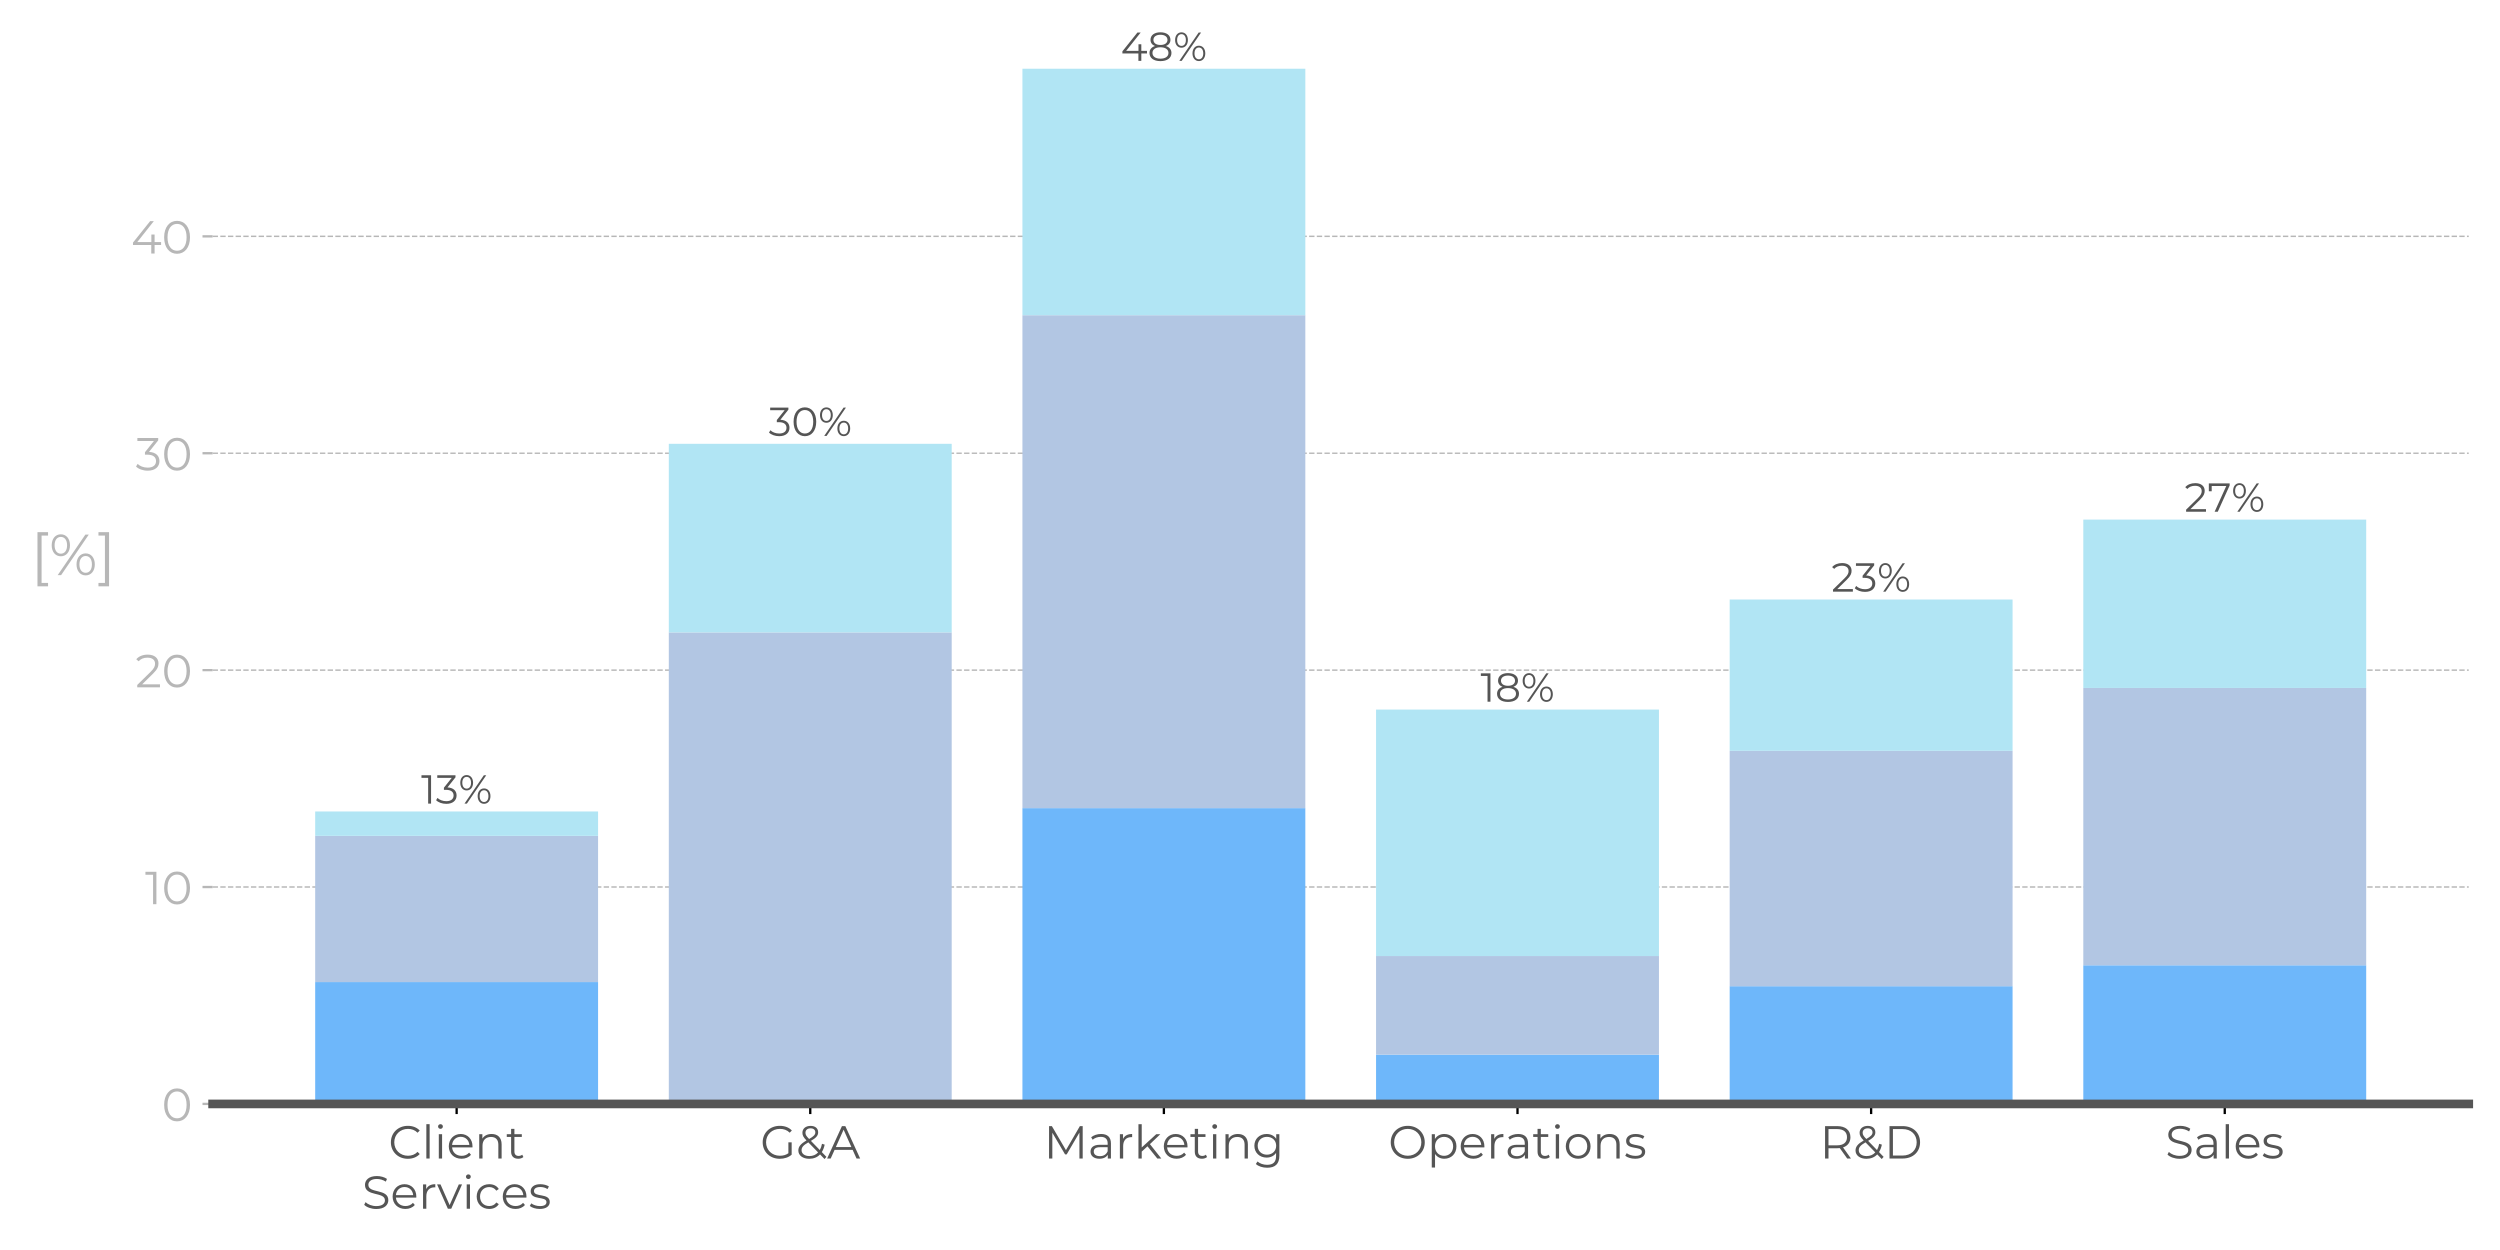
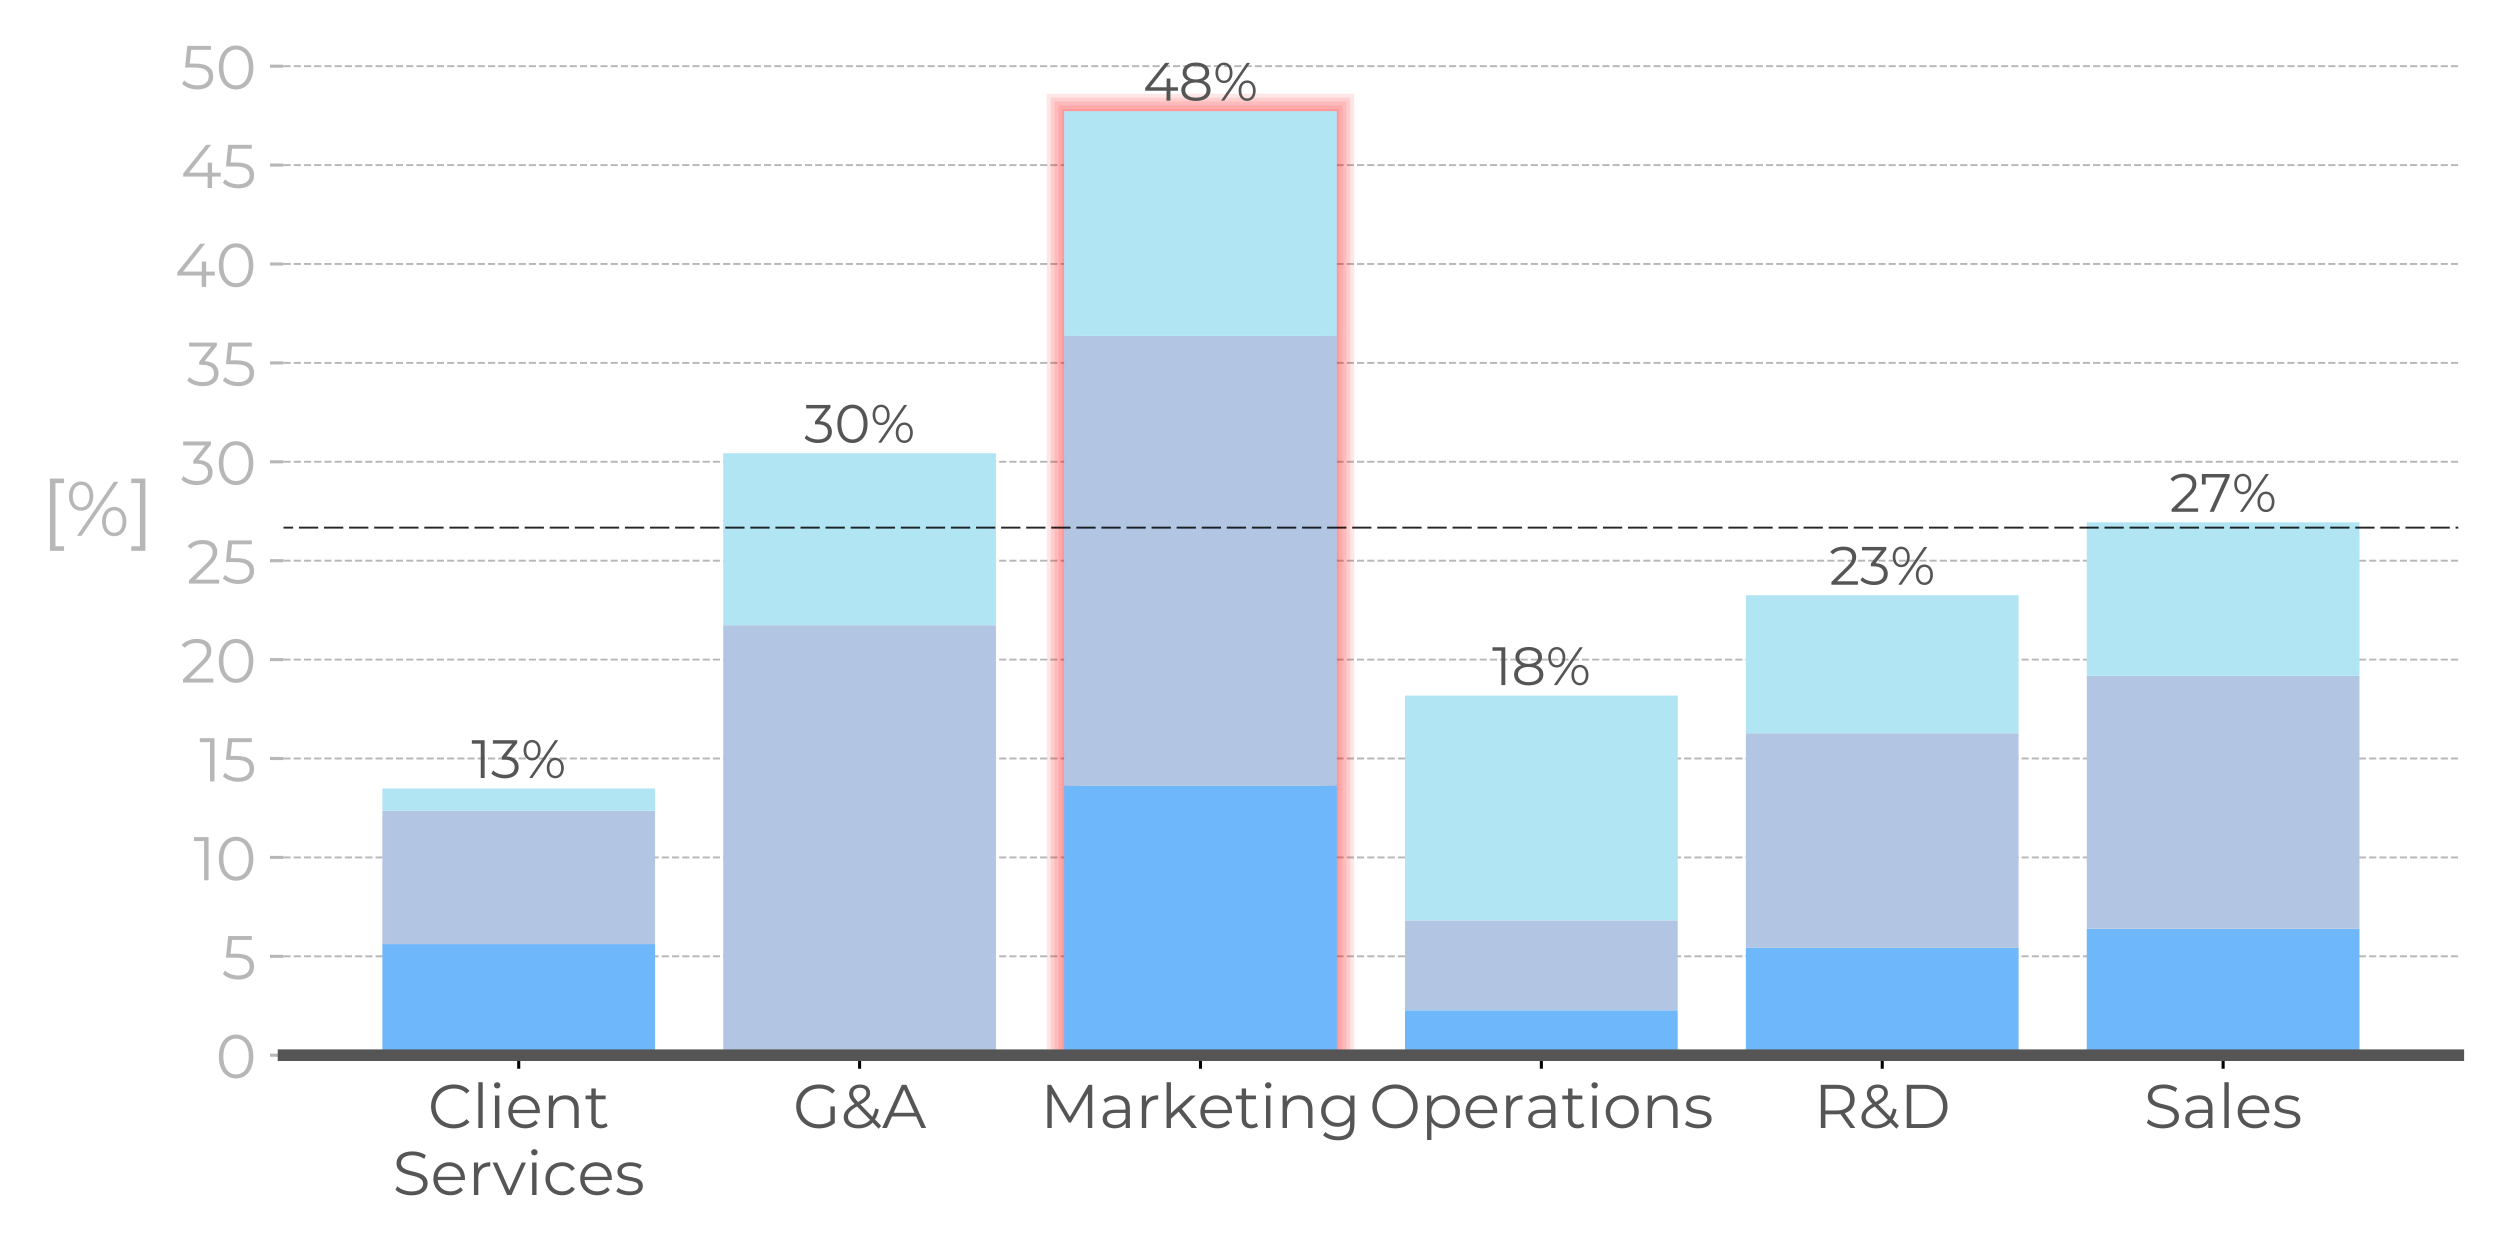
- <svg xmlns="http://www.w3.org/2000/svg" xmlns:xlink="http://www.w3.org/1999/xlink" width="864pt" height="432pt" viewBox="0 0 864 432" version="1.1">
+ <svg xmlns="http://www.w3.org/2000/svg" xmlns:xlink="http://www.w3.org/1999/xlink" width="648pt" height="324pt" viewBox="0 0 648 324" version="1.1">
  <defs>
    <style type="text/css">*{stroke-linejoin: round; stroke-linecap: butt}</style>
  </defs>
  <g id="figure_1">
    <g id="patch_1">
-       <path d="M 0 432  L 864 432  L 864 0  L 0 0  L 0 432  z " style="fill: none" />
+       <path d="M 0 324  L 648 324  L 648 0  L 0 0  L 0 324  z " style="fill: none" />
    </g>
    <g id="axes_1">
      <g id="patch_2">
-         <path d="M 73.485 381.512  L 853.2 381.512  L 853.2 23.76  L 73.485 23.76  L 73.485 381.512  z " style="fill: none" />
+         <path d="M 73.485 273.512  L 637.2 273.512  L 637.2 12.028  L 73.485 12.028  L 73.485 273.512  z " style="fill: none" />
      </g>
      <g id="matplotlib.axis_1">
        <g id="xtick_1">
          <g id="line2d_1">
            <defs>
-               <path id="me01b311d95" d="M 0 0  L 0 3.5  " style="stroke: #000000; stroke-width: 0.8" />
+               <path id="m26d59f8909" d="M 0 0  L 0 3.5  " style="stroke: #000000; stroke-width: 0.8" />
            </defs>
            <g>
-               <use xlink:href="#me01b311d95" x="157.812" y="381.512" style="stroke: #000000; stroke-width: 0.8" />
+               <use xlink:href="#m26d59f8909" x="134.451" y="273.512" style="stroke: #000000; stroke-width: 0.8" />
            </g>
          </g>
          <g id="text_1">
-             <g style="fill: #555555" transform="translate(134.2578 400.3845)scale(0.16 -0.16)">
+             <g style="fill: #555555" transform="translate(110.8973 292.3845)scale(0.16 -0.16)">
              <defs>
                <path id="Montserrat-Regular-43" d="M 2675 -38  C 3334 -38 3923 186 4320 621  L 4019 922  C 3654 544 3206 384 2694 384  C 1613 384 800 1178 800 2240  C 800 3302 1613 4096 2694 4096  C 3206 4096 3654 3936 4019 3565  L 4320 3866  C 3923 4301 3334 4518 2682 4518  C 1331 4518 333 3552 333 2240  C 333 928 1331 -38 2675 -38  z " transform="scale(0.015625)" />
                <path id="Montserrat-Regular-6c" d="M 634 0  L 1088 0  L 1088 4749  L 634 4749  L 634 0  z " transform="scale(0.015625)" />
                <path id="Montserrat-Regular-69" d="M 864 4102  C 1056 4102 1197 4250 1197 4435  C 1197 4608 1050 4749 864 4749  C 678 4749 531 4602 531 4429  C 531 4250 678 4102 864 4102  z M 634 0  L 1088 0  L 1088 3366  L 634 3366  L 634 0  z " transform="scale(0.015625)" />
                <path id="Montserrat-Regular-65" d="M 3571 1683  C 3571 2694 2886 3392 1939 3392  C 992 3392 294 2682 294 1683  C 294 685 1011 -32 2061 -32  C 2592 -32 3059 160 3360 518  L 3104 813  C 2848 518 2483 371 2074 371  C 1338 371 800 838 749 1542  L 3565 1542  C 3565 1594 3571 1645 3571 1683  z M 1939 3002  C 2598 3002 3078 2541 3136 1882  L 749 1882  C 806 2541 1286 3002 1939 3002  z " transform="scale(0.015625)" />
                <path id="Montserrat-Regular-6e" d="M 2349 3392  C 1766 3392 1312 3155 1069 2746  L 1069 3366  L 634 3366  L 634 0  L 1088 0  L 1088 1766  C 1088 2534 1542 2982 2266 2982  C 2906 2982 3277 2618 3277 1907  L 3277 0  L 3731 0  L 3731 1952  C 3731 2918 3168 3392 2349 3392  z " transform="scale(0.015625)" />
                <path id="Montserrat-Regular-74" d="M 2246 531  C 2118 416 1933 358 1747 358  C 1370 358 1165 576 1165 973  L 1165 2982  L 2189 2982  L 2189 3366  L 1165 3366  L 1165 4102  L 710 4102  L 710 3366  L 109 3366  L 109 2982  L 710 2982  L 710 947  C 710 326 1062 -32 1696 -32  C 1958 -32 2227 45 2406 205  L 2246 531  z " transform="scale(0.015625)" />
              </defs>
              <use xlink:href="#Montserrat-Regular-43" />
              <use xlink:href="#Montserrat-Regular-6c" x="71.9" />
              <use xlink:href="#Montserrat-Regular-69" x="98.8" />
              <use xlink:href="#Montserrat-Regular-65" x="125.7" />
              <use xlink:href="#Montserrat-Regular-6e" x="186.1" />
              <use xlink:href="#Montserrat-Regular-74" x="253.8" />
            </g>
-             <g style="fill: #555555" transform="translate(125.114 417.7365)scale(0.16 -0.16)">
+             <g style="fill: #555555" transform="translate(101.7535 309.7365)scale(0.16 -0.16)">
              <defs>
                <path id="Montserrat-Regular-53" d="M 1965 -38  C 3110 -38 3635 525 3635 1184  C 3635 2816 877 2074 877 3302  C 877 3750 1242 4115 2061 4115  C 2458 4115 2906 3994 3290 3744  L 3450 4122  C 3091 4371 2566 4518 2061 4518  C 922 4518 410 3949 410 3290  C 410 1632 3168 2387 3168 1158  C 3168 717 2803 365 1965 365  C 1376 365 806 595 486 909  L 301 544  C 634 198 1293 -38 1965 -38  z " transform="scale(0.015625)" />
                <path id="Montserrat-Regular-72" d="M 1069 2707  L 1069 3366  L 634 3366  L 634 0  L 1088 0  L 1088 1715  C 1088 2509 1517 2957 2221 2957  C 2253 2957 2291 2950 2330 2950  L 2330 3392  C 1709 3392 1280 3155 1069 2707  z " transform="scale(0.015625)" />
                <path id="Montserrat-Regular-76" d="M 3014 3366  L 1741 499  L 480 3366  L 6 3366  L 1498 0  L 1965 0  L 3462 3366  L 3014 3366  z " transform="scale(0.015625)" />
                <path id="Montserrat-Regular-63" d="M 2029 -32  C 2598 -32 3078 198 3347 634  L 3008 864  C 2778 525 2419 371 2029 371  C 1293 371 755 890 755 1683  C 755 2470 1293 2995 2029 2995  C 2419 2995 2778 2835 3008 2496  L 3347 2726  C 3078 3168 2598 3392 2029 3392  C 1024 3392 294 2688 294 1683  C 294 678 1024 -32 2029 -32  z " transform="scale(0.015625)" />
                <path id="Montserrat-Regular-73" d="M 1536 -32  C 2413 -32 2925 346 2925 928  C 2925 2221 742 1536 742 2445  C 742 2765 1011 3002 1619 3002  C 1965 3002 2317 2918 2611 2714  L 2810 3078  C 2528 3270 2054 3392 1619 3392  C 762 3392 288 2982 288 2432  C 288 1101 2470 1792 2470 915  C 2470 582 2208 365 1568 365  C 1094 365 640 531 371 742  L 166 384  C 442 147 979 -32 1536 -32  z " transform="scale(0.015625)" />
              </defs>
              <use xlink:href="#Montserrat-Regular-53" />
              <use xlink:href="#Montserrat-Regular-65" x="61.5" />
              <use xlink:href="#Montserrat-Regular-72" x="121.9" />
              <use xlink:href="#Montserrat-Regular-76" x="162" />
              <use xlink:href="#Montserrat-Regular-69" x="216.2" />
              <use xlink:href="#Montserrat-Regular-63" x="243.1" />
              <use xlink:href="#Montserrat-Regular-65" x="299.4" />
              <use xlink:href="#Montserrat-Regular-73" x="359.8" />
            </g>
          </g>
        </g>
        <g id="xtick_2">
          <g id="line2d_2">
            <g>
-               <use xlink:href="#me01b311d95" x="280.024" y="381.512" style="stroke: #000000; stroke-width: 0.8" />
+               <use xlink:href="#m26d59f8909" x="222.808" y="273.512" style="stroke: #000000; stroke-width: 0.8" />
            </g>
          </g>
          <g id="text_2">
-             <g style="fill: #555555" transform="translate(262.7514 400.3845)scale(0.16 -0.16)">
+             <g style="fill: #555555" transform="translate(205.5351 292.3845)scale(0.16 -0.16)">
              <defs>
                <path id="Montserrat-Regular-47" d="M 3885 730  C 3539 480 3142 384 2714 384  C 1613 384 800 1178 800 2240  C 800 3309 1613 4096 2720 4096  C 3245 4096 3693 3942 4070 3571  L 4365 3872  C 3968 4301 3379 4518 2701 4518  C 1331 4518 333 3552 333 2240  C 333 928 1331 -38 2694 -38  C 3315 -38 3917 154 4339 531  L 4339 2240  L 3885 2240  L 3885 730  z " transform="scale(0.015625)" />
                <path id="Montserrat-Regular-26" d="M 4198 230  L 3558 890  C 3738 1171 3872 1517 3955 1920  L 3584 2035  C 3520 1696 3418 1408 3283 1171  L 2054 2438  C 2784 2861 3053 3174 3053 3622  C 3053 4179 2643 4512 2010 4512  C 1318 4512 877 4128 877 3558  C 877 3213 1005 2944 1440 2496  C 621 2022 314 1632 314 1101  C 314 422 941 -38 1818 -38  C 2426 -38 2938 166 3315 570  L 3936 -70  L 4198 230  z M 2010 4173  C 2426 4173 2662 3949 2662 3616  C 2662 3296 2451 3072 1805 2701  C 1395 3117 1299 3302 1299 3565  C 1299 3923 1562 4173 2010 4173  z M 1843 339  C 1197 339 762 659 762 1146  C 762 1542 979 1824 1696 2234  L 3046 845  C 2739 506 2330 339 1843 339  z " transform="scale(0.015625)" />
                <path id="Montserrat-Regular-41" d="M 4077 0  L 4576 0  L 2528 4480  L 2061 4480  L 13 0  L 506 0  L 1043 1197  L 3539 1197  L 4077 0  z M 1216 1581  L 2291 3987  L 3366 1581  L 1216 1581  z " transform="scale(0.015625)" />
              </defs>
              <use xlink:href="#Montserrat-Regular-47" />
              <use xlink:href="#Montserrat-Regular-26" x="77.3" />
              <use xlink:href="#Montserrat-Regular-41" x="144.2" />
            </g>
          </g>
        </g>
        <g id="xtick_3">
          <g id="line2d_3">
            <g>
-               <use xlink:href="#me01b311d95" x="402.236" y="381.512" style="stroke: #000000; stroke-width: 0.8" />
+               <use xlink:href="#m26d59f8909" x="311.164" y="273.512" style="stroke: #000000; stroke-width: 0.8" />
            </g>
          </g>
          <g id="text_3">
-             <g style="fill: #555555" transform="translate(360.7251 400.3845)scale(0.16 -0.16)">
+             <g style="fill: #555555" transform="translate(269.653 292.3845)scale(0.16 -0.16)">
              <defs>
                <path id="Montserrat-Regular-4d" d="M 4992 4480  L 3066 1158  L 1120 4480  L 730 4480  L 730 0  L 1184 0  L 1184 3565  L 2944 570  L 3168 570  L 4928 3584  L 4928 0  L 5382 0  L 5382 4480  L 4992 4480  z " transform="scale(0.015625)" />
                <path id="Montserrat-Regular-61" d="M 1811 3392  C 1280 3392 781 3226 442 2938  L 646 2598  C 922 2842 1331 2995 1766 2995  C 2394 2995 2720 2682 2720 2106  L 2720 1901  L 1651 1901  C 685 1901 352 1466 352 947  C 352 365 819 -32 1581 -32  C 2138 -32 2534 179 2739 525  L 2739 0  L 3174 0  L 3174 2086  C 3174 2957 2682 3392 1811 3392  z M 1651 326  C 1114 326 800 570 800 960  C 800 1306 1011 1562 1664 1562  L 2720 1562  L 2720 1011  C 2541 570 2163 326 1651 326  z " transform="scale(0.015625)" />
                <path id="Montserrat-Regular-6b" d="M 3238 0  L 3795 0  L 2221 1990  L 3661 3366  L 3098 3366  L 1088 1530  L 1088 4749  L 634 4749  L 634 0  L 1088 0  L 1088 960  L 1882 1690  L 3238 0  z " transform="scale(0.015625)" />
                <path id="Montserrat-Regular-67" d="M 3315 3366  L 3315 2720  C 3034 3162 2547 3392 1984 3392  C 1024 3392 294 2733 294 1766  C 294 800 1024 128 1984 128  C 2534 128 3014 352 3296 781  L 3296 352  C 3296 -480 2906 -870 2054 -870  C 1536 -870 1050 -698 730 -410  L 499 -755  C 851 -1088 1453 -1274 2067 -1274  C 3181 -1274 3750 -749 3750 410  L 3750 3366  L 3315 3366  z M 2029 531  C 1286 531 755 1037 755 1766  C 755 2496 1286 2995 2029 2995  C 2771 2995 3309 2496 3309 1766  C 3309 1037 2771 531 2029 531  z " transform="scale(0.015625)" />
              </defs>
              <use xlink:href="#Montserrat-Regular-4d" />
              <use xlink:href="#Montserrat-Regular-61" x="95.5" />
              <use xlink:href="#Montserrat-Regular-72" x="154.5" />
              <use xlink:href="#Montserrat-Regular-6b" x="194.6" />
              <use xlink:href="#Montserrat-Regular-65" x="254.7" />
              <use xlink:href="#Montserrat-Regular-74" x="315.1" />
              <use xlink:href="#Montserrat-Regular-69" x="355.7" />
              <use xlink:href="#Montserrat-Regular-6e" x="382.6" />
              <use xlink:href="#Montserrat-Regular-67" x="450.3" />
            </g>
          </g>
        </g>
        <g id="xtick_4">
          <g id="line2d_4">
            <g>
-               <use xlink:href="#me01b311d95" x="524.449" y="381.512" style="stroke: #000000; stroke-width: 0.8" />
+               <use xlink:href="#m26d59f8909" x="399.521" y="273.512" style="stroke: #000000; stroke-width: 0.8" />
            </g>
          </g>
          <g id="text_4">
-             <g style="fill: #555555" transform="translate(479.8074 400.3845)scale(0.16 -0.16)">
+             <g style="fill: #555555" transform="translate(354.8795 292.3845)scale(0.16 -0.16)">
              <defs>
                <path id="Montserrat-Regular-4f" d="M 2688 -38  C 4032 -38 5037 928 5037 2240  C 5037 3552 4032 4518 2688 4518  C 1331 4518 333 3546 333 2240  C 333 934 1331 -38 2688 -38  z M 2688 384  C 1606 384 800 1171 800 2240  C 800 3309 1606 4096 2688 4096  C 3763 4096 4563 3309 4563 2240  C 4563 1171 3763 384 2688 384  z " transform="scale(0.015625)" />
                <path id="Montserrat-Regular-70" d="M 2368 3392  C 1811 3392 1344 3149 1069 2701  L 1069 3366  L 634 3366  L 634 -1242  L 1088 -1242  L 1088 634  C 1370 198 1830 -32 2368 -32  C 3328 -32 4045 659 4045 1683  C 4045 2701 3328 3392 2368 3392  z M 2336 371  C 1619 371 1082 896 1082 1683  C 1082 2464 1619 2995 2336 2995  C 3046 2995 3590 2464 3590 1683  C 3590 896 3046 371 2336 371  z " transform="scale(0.015625)" />
                <path id="Montserrat-Regular-6f" d="M 2010 -32  C 2995 -32 3718 685 3718 1683  C 3718 2682 2995 3392 2010 3392  C 1024 3392 294 2682 294 1683  C 294 685 1024 -32 2010 -32  z M 2010 371  C 1293 371 755 896 755 1683  C 755 2470 1293 2995 2010 2995  C 2726 2995 3258 2470 3258 1683  C 3258 896 2726 371 2010 371  z " transform="scale(0.015625)" />
              </defs>
              <use xlink:href="#Montserrat-Regular-4f" />
              <use xlink:href="#Montserrat-Regular-70" x="83.9" />
              <use xlink:href="#Montserrat-Regular-65" x="151.7" />
              <use xlink:href="#Montserrat-Regular-72" x="212.1" />
              <use xlink:href="#Montserrat-Regular-61" x="252.2" />
              <use xlink:href="#Montserrat-Regular-74" x="311.2" />
              <use xlink:href="#Montserrat-Regular-69" x="351.8" />
              <use xlink:href="#Montserrat-Regular-6f" x="378.7" />
              <use xlink:href="#Montserrat-Regular-6e" x="441.4" />
              <use xlink:href="#Montserrat-Regular-73" x="509.1" />
            </g>
          </g>
        </g>
        <g id="xtick_5">
          <g id="line2d_5">
            <g>
-               <use xlink:href="#me01b311d95" x="646.661" y="381.512" style="stroke: #000000; stroke-width: 0.8" />
+               <use xlink:href="#m26d59f8909" x="487.877" y="273.512" style="stroke: #000000; stroke-width: 0.8" />
            </g>
          </g>
          <g id="text_5">
-             <g style="fill: #555555" transform="translate(628.9173 400.3845)scale(0.16 -0.16)">
+             <g style="fill: #555555" transform="translate(470.1336 292.3845)scale(0.16 -0.16)">
              <defs>
                <path id="Montserrat-Regular-52" d="M 4307 0  L 3213 1536  C 3866 1747 4237 2240 4237 2944  C 4237 3904 3546 4480 2406 4480  L 730 4480  L 730 0  L 1203 0  L 1203 1421  L 2406 1421  C 2534 1421 2650 1427 2765 1440  L 3789 0  L 4307 0  z M 2394 1824  L 1203 1824  L 1203 4070  L 2394 4070  C 3290 4070 3763 3661 3763 2944  C 3763 2240 3290 1824 2394 1824  z " transform="scale(0.015625)" />
                <path id="Montserrat-Regular-44" d="M 730 0  L 2554 0  C 3987 0 4954 922 4954 2240  C 4954 3558 3987 4480 2554 4480  L 730 4480  L 730 0  z M 1203 410  L 1203 4070  L 2528 4070  C 3718 4070 4486 3315 4486 2240  C 4486 1165 3718 410 2528 410  L 1203 410  z " transform="scale(0.015625)" />
              </defs>
              <use xlink:href="#Montserrat-Regular-52" />
              <use xlink:href="#Montserrat-Regular-26" x="72.3" />
              <use xlink:href="#Montserrat-Regular-44" x="139.2" />
            </g>
          </g>
        </g>
        <g id="xtick_6">
          <g id="line2d_6">
            <g>
-               <use xlink:href="#me01b311d95" x="768.873" y="381.512" style="stroke: #000000; stroke-width: 0.8" />
+               <use xlink:href="#m26d59f8909" x="576.234" y="273.512" style="stroke: #000000; stroke-width: 0.8" />
            </g>
          </g>
          <g id="text_6">
-             <g style="fill: #555555" transform="translate(748.336 400.3845)scale(0.16 -0.16)">
+             <g style="fill: #555555" transform="translate(555.6965 292.3845)scale(0.16 -0.16)">
              <use xlink:href="#Montserrat-Regular-53" />
              <use xlink:href="#Montserrat-Regular-61" x="61.5" />
              <use xlink:href="#Montserrat-Regular-6c" x="120.5" />
              <use xlink:href="#Montserrat-Regular-65" x="147.4" />
              <use xlink:href="#Montserrat-Regular-73" x="207.8" />
            </g>
          </g>
        </g>
      </g>
      <g id="matplotlib.axis_2">
        <g id="ytick_1">
          <g id="line2d_7">
-             <path d="M 73.485 381.512  L 853.2 381.512  " clip-path="url(#p8cb4ee14f8)" style="fill: none; stroke-dasharray: 1.85,0.8; stroke-dashoffset: 0; stroke: #b7b7b7; stroke-width: 0.5" />
+             <path d="M 73.485 273.512  L 637.2 273.512  " clip-path="url(#p9d88e4928b)" style="fill: none; stroke-dasharray: 1.85,0.8; stroke-dashoffset: 0; stroke: #b7b7b7; stroke-width: 0.5" />
          </g>
          <g id="line2d_8">
            <defs>
-               <path id="m127754921a" d="M 0 0  L -3.5 0  " style="stroke: #b7b7b7; stroke-width: 0.8" />
+               <path id="m9a523850e6" d="M 0 0  L -3.5 0  " style="stroke: #b7b7b7; stroke-width: 0.8" />
            </defs>
            <g>
-               <use xlink:href="#m127754921a" x="73.485" y="381.512" style="fill: #b7b7b7; stroke: #b7b7b7; stroke-width: 0.8" />
+               <use xlink:href="#m9a523850e6" x="73.485" y="273.512" style="fill: #b7b7b7; stroke: #b7b7b7; stroke-width: 0.8" />
            </g>
          </g>
          <g id="text_7">
-             <g style="fill: #b7b7b7" transform="translate(55.8925 387.4482)scale(0.16 -0.16)">
+             <g style="fill: #b7b7b7" transform="translate(55.8925 279.4482)scale(0.16 -0.16)">
              <defs>
                <path id="Montserrat-Regular-30" d="M 2118 -38  C 3155 -38 3910 813 3910 2240  C 3910 3667 3155 4518 2118 4518  C 1082 4518 333 3667 333 2240  C 333 813 1082 -38 2118 -38  z M 2118 384  C 1338 384 800 1043 800 2240  C 800 3437 1338 4096 2118 4096  C 2899 4096 3437 3437 3437 2240  C 3437 1043 2899 384 2118 384  z " transform="scale(0.015625)" />
              </defs>
              <use xlink:href="#Montserrat-Regular-30" />
            </g>
          </g>
        </g>
        <g id="ytick_2">
          <g id="line2d_9">
-             <path d="M 73.485 306.554  L 853.2 306.554  " clip-path="url(#p8cb4ee14f8)" style="fill: none; stroke-dasharray: 1.85,0.8; stroke-dashoffset: 0; stroke: #b7b7b7; stroke-width: 0.5" />
+             <path d="M 73.485 247.876  L 637.2 247.876  " clip-path="url(#p9d88e4928b)" style="fill: none; stroke-dasharray: 1.85,0.8; stroke-dashoffset: 0; stroke: #b7b7b7; stroke-width: 0.5" />
          </g>
          <g id="line2d_10">
            <g>
-               <use xlink:href="#m127754921a" x="73.485" y="306.554" style="fill: #b7b7b7; stroke: #b7b7b7; stroke-width: 0.8" />
+               <use xlink:href="#m9a523850e6" x="73.485" y="247.876" style="fill: #b7b7b7; stroke: #b7b7b7; stroke-width: 0.8" />
            </g>
          </g>
          <g id="text_8">
-             <g style="fill: #b7b7b7" transform="translate(50.1175 312.4907)scale(0.16 -0.16)">
+             <g style="fill: #b7b7b7" transform="translate(57.43 253.8126)scale(0.16 -0.16)">
+               <defs>
+                 <path id="Montserrat-Regular-35" d="M 1510 2643  L 934 2643  L 1088 4070  L 3136 4070  L 3136 4480  L 685 4480  L 454 2234  L 1408 2234  C 2547 2234 2906 1875 2906 1299  C 2906 755 2502 384 1741 384  C 1165 384 653 602 365 902  L 141 538  C 486 186 1101 -38 1747 -38  C 2842 -38 3373 557 3373 1318  C 3373 2112 2861 2643 1510 2643  z " transform="scale(0.015625)" />
+               </defs>
+               <use xlink:href="#Montserrat-Regular-35" />
+             </g>
+           </g>
+         </g>
+         <g id="ytick_3">
+           <g id="line2d_11">
+             <path d="M 73.485 222.241  L 637.2 222.241  " clip-path="url(#p9d88e4928b)" style="fill: none; stroke-dasharray: 1.85,0.8; stroke-dashoffset: 0; stroke: #b7b7b7; stroke-width: 0.5" />
+           </g>
+           <g id="line2d_12">
+             <g>
+               <use xlink:href="#m9a523850e6" x="73.485" y="222.241" style="fill: #b7b7b7; stroke: #b7b7b7; stroke-width: 0.8" />
+             </g>
+           </g>
+           <g id="text_9">
+             <g style="fill: #b7b7b7" transform="translate(50.1175 228.1769)scale(0.16 -0.16)">
              <defs>
                <path id="Montserrat-Regular-31" d="M 58 4480  L 58 4070  L 1114 4070  L 1114 0  L 1574 0  L 1574 4480  L 58 4480  z " transform="scale(0.015625)" />
              </defs>
              <use xlink:href="#Montserrat-Regular-31" />
              <use xlink:href="#Montserrat-Regular-30" x="36.1" />
            </g>
          </g>
        </g>
-         <g id="ytick_3">
-           <g id="line2d_11">
-             <path d="M 73.485 231.597  L 853.2 231.597  " clip-path="url(#p8cb4ee14f8)" style="fill: none; stroke-dasharray: 1.85,0.8; stroke-dashoffset: 0; stroke: #b7b7b7; stroke-width: 0.5" />
-           </g>
-           <g id="line2d_12">
-             <g>
-               <use xlink:href="#m127754921a" x="73.485" y="231.597" style="fill: #b7b7b7; stroke: #b7b7b7; stroke-width: 0.8" />
-             </g>
-           </g>
-           <g id="text_9">
-             <g style="fill: #b7b7b7" transform="translate(46.805 237.5331)scale(0.16 -0.16)">
+         <g id="ytick_4">
+           <g id="line2d_13">
+             <path d="M 73.485 196.605  L 637.2 196.605  " clip-path="url(#p9d88e4928b)" style="fill: none; stroke-dasharray: 1.85,0.8; stroke-dashoffset: 0; stroke: #b7b7b7; stroke-width: 0.5" />
+           </g>
+           <g id="line2d_14">
+             <g>
+               <use xlink:href="#m9a523850e6" x="73.485" y="196.605" style="fill: #b7b7b7; stroke: #b7b7b7; stroke-width: 0.8" />
+             </g>
+           </g>
+           <g id="text_10">
+             <g style="fill: #b7b7b7" transform="translate(51.655 202.5413)scale(0.16 -0.16)">
+               <use xlink:href="#Montserrat-Regular-31" />
+               <use xlink:href="#Montserrat-Regular-35" x="36.1" />
+             </g>
+           </g>
+         </g>
+         <g id="ytick_5">
+           <g id="line2d_15">
+             <path d="M 73.485 170.969  L 637.2 170.969  " clip-path="url(#p9d88e4928b)" style="fill: none; stroke-dasharray: 1.85,0.8; stroke-dashoffset: 0; stroke: #b7b7b7; stroke-width: 0.5" />
+           </g>
+           <g id="line2d_16">
+             <g>
+               <use xlink:href="#m9a523850e6" x="73.485" y="170.969" style="fill: #b7b7b7; stroke: #b7b7b7; stroke-width: 0.8" />
+             </g>
+           </g>
+           <g id="text_11">
+             <g style="fill: #b7b7b7" transform="translate(46.805 176.9056)scale(0.16 -0.16)">
              <defs>
                <path id="Montserrat-Regular-32" d="M 928 410  L 2451 1907  C 3053 2496 3187 2880 3187 3309  C 3187 4058 2611 4518 1702 4518  C 1018 4518 461 4288 115 3878  L 442 3597  C 736 3936 1139 4096 1664 4096  C 2349 4096 2714 3776 2714 3258  C 2714 2950 2618 2650 2112 2150  L 250 326  L 250 0  L 3392 0  L 3392 410  L 928 410  z " transform="scale(0.015625)" />
              </defs>
              <use xlink:href="#Montserrat-Regular-32" />
              <use xlink:href="#Montserrat-Regular-30" x="56.8" />
            </g>
          </g>
        </g>
-         <g id="ytick_4">
-           <g id="line2d_13">
-             <path d="M 73.485 156.639  L 853.2 156.639  " clip-path="url(#p8cb4ee14f8)" style="fill: none; stroke-dasharray: 1.85,0.8; stroke-dashoffset: 0; stroke: #b7b7b7; stroke-width: 0.5" />
-           </g>
-           <g id="line2d_14">
-             <g>
-               <use xlink:href="#m127754921a" x="73.485" y="156.639" style="fill: #b7b7b7; stroke: #b7b7b7; stroke-width: 0.8" />
-             </g>
-           </g>
-           <g id="text_10">
-             <g style="fill: #b7b7b7" transform="translate(46.8675 162.5756)scale(0.16 -0.16)">
+         <g id="ytick_6">
+           <g id="line2d_17">
+             <path d="M 73.485 145.334  L 637.2 145.334  " clip-path="url(#p9d88e4928b)" style="fill: none; stroke-dasharray: 1.85,0.8; stroke-dashoffset: 0; stroke: #b7b7b7; stroke-width: 0.5" />
+           </g>
+           <g id="line2d_18">
+             <g>
+               <use xlink:href="#m9a523850e6" x="73.485" y="145.334" style="fill: #b7b7b7; stroke: #b7b7b7; stroke-width: 0.8" />
+             </g>
+           </g>
+           <g id="text_12">
+             <g style="fill: #b7b7b7" transform="translate(48.3425 151.2699)scale(0.16 -0.16)">
+               <use xlink:href="#Montserrat-Regular-32" />
+               <use xlink:href="#Montserrat-Regular-35" x="56.8" />
+             </g>
+           </g>
+         </g>
+         <g id="ytick_7">
+           <g id="line2d_19">
+             <path d="M 73.485 119.698  L 637.2 119.698  " clip-path="url(#p9d88e4928b)" style="fill: none; stroke-dasharray: 1.85,0.8; stroke-dashoffset: 0; stroke: #b7b7b7; stroke-width: 0.5" />
+           </g>
+           <g id="line2d_20">
+             <g>
+               <use xlink:href="#m9a523850e6" x="73.485" y="119.698" style="fill: #b7b7b7; stroke: #b7b7b7; stroke-width: 0.8" />
+             </g>
+           </g>
+           <g id="text_13">
+             <g style="fill: #b7b7b7" transform="translate(46.8675 125.6343)scale(0.16 -0.16)">
              <defs>
                <path id="Montserrat-Regular-33" d="M 1856 2560  L 3123 4154  L 3123 4480  L 243 4480  L 243 4070  L 2534 4070  L 1293 2515  L 1293 2176  L 1613 2176  C 2445 2176 2822 1824 2822 1286  C 2822 730 2413 384 1670 384  C 1088 384 570 602 282 902  L 58 538  C 403 186 1024 -38 1670 -38  C 2752 -38 3296 538 3296 1286  C 3296 2003 2816 2509 1856 2560  z " transform="scale(0.015625)" />
              </defs>
              <use xlink:href="#Montserrat-Regular-33" />
              <use xlink:href="#Montserrat-Regular-30" x="56.4" />
            </g>
          </g>
        </g>
-         <g id="ytick_5">
-           <g id="line2d_15">
-             <path d="M 73.485 81.682  L 853.2 81.682  " clip-path="url(#p8cb4ee14f8)" style="fill: none; stroke-dasharray: 1.85,0.8; stroke-dashoffset: 0; stroke: #b7b7b7; stroke-width: 0.5" />
-           </g>
-           <g id="line2d_16">
-             <g>
-               <use xlink:href="#m127754921a" x="73.485" y="81.682" style="fill: #b7b7b7; stroke: #b7b7b7; stroke-width: 0.8" />
-             </g>
-           </g>
-           <g id="text_11">
-             <g style="fill: #b7b7b7" transform="translate(45.3175 87.618)scale(0.16 -0.16)">
+         <g id="ytick_8">
+           <g id="line2d_21">
+             <path d="M 73.485 94.062  L 637.2 94.062  " clip-path="url(#p9d88e4928b)" style="fill: none; stroke-dasharray: 1.85,0.8; stroke-dashoffset: 0; stroke: #b7b7b7; stroke-width: 0.5" />
+           </g>
+           <g id="line2d_22">
+             <g>
+               <use xlink:href="#m9a523850e6" x="73.485" y="94.062" style="fill: #b7b7b7; stroke: #b7b7b7; stroke-width: 0.8" />
+             </g>
+           </g>
+           <g id="text_14">
+             <g style="fill: #b7b7b7" transform="translate(48.405 99.99861)scale(0.16 -0.16)">
+               <use xlink:href="#Montserrat-Regular-33" />
+               <use xlink:href="#Montserrat-Regular-35" x="56.4" />
+             </g>
+           </g>
+         </g>
+         <g id="ytick_9">
+           <g id="line2d_23">
+             <path d="M 73.485 68.427  L 637.2 68.427  " clip-path="url(#p9d88e4928b)" style="fill: none; stroke-dasharray: 1.85,0.8; stroke-dashoffset: 0; stroke: #b7b7b7; stroke-width: 0.5" />
+           </g>
+           <g id="line2d_24">
+             <g>
+               <use xlink:href="#m9a523850e6" x="73.485" y="68.427" style="fill: #b7b7b7; stroke: #b7b7b7; stroke-width: 0.8" />
+             </g>
+           </g>
+           <g id="text_15">
+             <g style="fill: #b7b7b7" transform="translate(45.3175 74.36294)scale(0.16 -0.16)">
              <defs>
                <path id="Montserrat-Regular-34" d="M 4141 1587  L 3245 1587  L 3245 2624  L 2797 2624  L 2797 1587  L 851 1587  L 3142 4480  L 2630 4480  L 256 1510  L 256 1178  L 2784 1178  L 2784 0  L 3245 0  L 3245 1178  L 4141 1178  L 4141 1587  z " transform="scale(0.015625)" />
              </defs>
              <use xlink:href="#Montserrat-Regular-34" />
              <use xlink:href="#Montserrat-Regular-30" x="66.1" />
            </g>
          </g>
        </g>
-         <g id="text_12">
-           <g style="fill: #b7b7b7" transform="translate(10.6675 198.7548)scale(0.2 -0.2)">
+         <g id="ytick_10">
+           <g id="line2d_25">
+             <path d="M 73.485 42.791  L 637.2 42.791  " clip-path="url(#p9d88e4928b)" style="fill: none; stroke-dasharray: 1.85,0.8; stroke-dashoffset: 0; stroke: #b7b7b7; stroke-width: 0.5" />
+           </g>
+           <g id="line2d_26">
+             <g>
+               <use xlink:href="#m9a523850e6" x="73.485" y="42.791" style="fill: #b7b7b7; stroke: #b7b7b7; stroke-width: 0.8" />
+             </g>
+           </g>
+           <g id="text_16">
+             <g style="fill: #b7b7b7" transform="translate(46.855 48.72728)scale(0.16 -0.16)">
+               <use xlink:href="#Montserrat-Regular-34" />
+               <use xlink:href="#Montserrat-Regular-35" x="66.1" />
+             </g>
+           </g>
+         </g>
+         <g id="ytick_11">
+           <g id="line2d_27">
+             <path d="M 73.485 17.155  L 637.2 17.155  " clip-path="url(#p9d88e4928b)" style="fill: none; stroke-dasharray: 1.85,0.8; stroke-dashoffset: 0; stroke: #b7b7b7; stroke-width: 0.5" />
+           </g>
+           <g id="line2d_28">
+             <g>
+               <use xlink:href="#m9a523850e6" x="73.485" y="17.155" style="fill: #b7b7b7; stroke: #b7b7b7; stroke-width: 0.8" />
+             </g>
+           </g>
+           <g id="text_17">
+             <g style="fill: #b7b7b7" transform="translate(46.8375 23.09162)scale(0.16 -0.16)">
+               <use xlink:href="#Montserrat-Regular-35" />
+               <use xlink:href="#Montserrat-Regular-30" x="56.6" />
+             </g>
+           </g>
+         </g>
+         <g id="text_18">
+           <g style="fill: #b7b7b7" transform="translate(10.6675 138.8889)scale(0.2 -0.2)">
            <defs>
              <path id="Montserrat-Regular-5b" d="M 730 -1242  L 1901 -1242  L 1901 -864  L 1184 -864  L 1184 4371  L 1901 4371  L 1901 4749  L 730 4749  L 730 -1242  z " transform="scale(0.015625)" />
              <path id="Montserrat-Regular-25" d="M 1280 2080  C 1875 2080 2291 2560 2291 3296  C 2291 4032 1875 4512 1280 4512  C 678 4512 269 4026 269 3296  C 269 2566 678 2080 1280 2080  z M 934 0  L 1312 0  L 4371 4480  L 3994 4480  L 934 0  z M 1280 2368  C 858 2368 589 2720 589 3296  C 589 3872 858 4224 1280 4224  C 1696 4224 1971 3878 1971 3296  C 1971 2714 1696 2368 1280 2368  z M 4026 -32  C 4627 -32 5037 454 5037 1184  C 5037 1914 4627 2400 4026 2400  C 3430 2400 3014 1914 3014 1184  C 3014 454 3430 -32 4026 -32  z M 4026 256  C 3610 256 3334 602 3334 1184  C 3334 1766 3610 2112 4026 2112  C 4448 2112 4717 1760 4717 1184  C 4717 608 4448 256 4026 256  z " transform="scale(0.015625)" />
              <path id="Montserrat-Regular-5d" d="M 1306 -1242  L 1306 4749  L 134 4749  L 134 4371  L 851 4371  L 851 -864  L 134 -864  L 134 -1242  L 1306 -1242  z " transform="scale(0.015625)" />
            </defs>
            <use xlink:href="#Montserrat-Regular-5b" />
            <use xlink:href="#Montserrat-Regular-25" x="31.8" />
            <use xlink:href="#Montserrat-Regular-5d" x="114.7" />
          </g>
        </g>
      </g>
      <g id="patch_3">
-         <path d="M 108.927 381.512  L 206.696 381.512  L 206.696 339.401  L 108.927 339.401  z " clip-path="url(#p8cb4ee14f8)" style="fill: #6eb7fa" />
+         <path d="M 275.822 273.512  L 346.507 273.512  L 346.507 28.808  L 275.822 28.808  L 275.822 273.512  z " clip-path="url(#p9d88e4928b)" style="fill: none; opacity: 0.1; stroke: #ff0000; stroke-linejoin: miter" />
      </g>
      <g id="patch_4">
-         <path d="M 231.139 381.512  L 328.909 381.512  L 328.909 381.512  L 231.139 381.512  z " clip-path="url(#p8cb4ee14f8)" style="fill: #6eb7fa" />
+         <path d="M 275.822 273.512  L 346.507 273.512  L 346.507 28.808  L 275.822 28.808  L 275.822 273.512  z " clip-path="url(#p9d88e4928b)" style="fill: none; opacity: 0.1; stroke: #ff0000; stroke-width: 3; stroke-linejoin: miter" />
      </g>
      <g id="patch_5">
-         <path d="M 353.351 381.512  L 451.121 381.512  L 451.121 279.297  L 353.351 279.297  z " clip-path="url(#p8cb4ee14f8)" style="fill: #6eb7fa" />
+         <path d="M 275.822 273.512  L 346.507 273.512  L 346.507 28.808  L 275.822 28.808  L 275.822 273.512  z " clip-path="url(#p9d88e4928b)" style="fill: none; opacity: 0.1; stroke: #ff0000; stroke-width: 5; stroke-linejoin: miter" />
      </g>
      <g id="patch_6">
-         <path d="M 475.564 381.512  L 573.334 381.512  L 573.334 364.476  L 475.564 364.476  z " clip-path="url(#p8cb4ee14f8)" style="fill: #6eb7fa" />
+         <path d="M 275.822 273.512  L 346.507 273.512  L 346.507 28.808  L 275.822 28.808  L 275.822 273.512  z " clip-path="url(#p9d88e4928b)" style="fill: none; opacity: 0.1; stroke: #ff0000; stroke-width: 7; stroke-linejoin: miter" />
      </g>
      <g id="patch_7">
-         <path d="M 597.776 381.512  L 695.546 381.512  L 695.546 340.837  L 597.776 340.837  z " clip-path="url(#p8cb4ee14f8)" style="fill: #6eb7fa" />
+         <path d="M 275.822 273.512  L 346.507 273.512  L 346.507 28.808  L 275.822 28.808  L 275.822 273.512  z " clip-path="url(#p9d88e4928b)" style="fill: none; opacity: 0.1; stroke: #ff0000; stroke-width: 9; stroke-linejoin: miter" />
      </g>
      <g id="patch_8">
-         <path d="M 719.989 381.512  L 817.758 381.512  L 817.758 333.594  L 719.989 333.594  z " clip-path="url(#p8cb4ee14f8)" style="fill: #6eb7fa" />
+         <path d="M 99.108 273.512  L 169.794 273.512  L 169.794 244.708  L 99.108 244.708  z " clip-path="url(#p9d88e4928b)" style="fill: #6eb7fa" />
      </g>
      <g id="patch_9">
-         <path d="M 108.927 339.401  L 206.696 339.401  L 206.696 288.868  L 108.927 288.868  z " clip-path="url(#p8cb4ee14f8)" style="fill: #b2c6e3" />
+         <path d="M 187.465 273.512  L 258.15 273.512  L 258.15 273.512  L 187.465 273.512  z " clip-path="url(#p9d88e4928b)" style="fill: #6eb7fa" />
      </g>
      <g id="patch_10">
-         <path d="M 231.139 381.512  L 328.909 381.512  L 328.909 218.561  L 231.139 218.561  z " clip-path="url(#p8cb4ee14f8)" style="fill: #b2c6e3" />
+         <path d="M 275.822 273.512  L 346.507 273.512  L 346.507 203.597  L 275.822 203.597  z " clip-path="url(#p9d88e4928b)" style="fill: #6eb7fa" />
      </g>
      <g id="patch_11">
-         <path d="M 353.351 279.297  L 451.121 279.297  L 451.121 108.939  L 353.351 108.939  z " clip-path="url(#p8cb4ee14f8)" style="fill: #b2c6e3" />
+         <path d="M 364.178 273.512  L 434.863 273.512  L 434.863 261.859  L 364.178 261.859  z " clip-path="url(#p9d88e4928b)" style="fill: #6eb7fa" />
      </g>
      <g id="patch_12">
-         <path d="M 475.564 364.476  L 573.334 364.476  L 573.334 330.405  L 475.564 330.405  z " clip-path="url(#p8cb4ee14f8)" style="fill: #b2c6e3" />
+         <path d="M 452.535 273.512  L 523.22 273.512  L 523.22 245.69  L 452.535 245.69  z " clip-path="url(#p9d88e4928b)" style="fill: #6eb7fa" />
      </g>
      <g id="patch_13">
-         <path d="M 597.776 340.837  L 695.546 340.837  L 695.546 259.488  L 597.776 259.488  z " clip-path="url(#p8cb4ee14f8)" style="fill: #b2c6e3" />
+         <path d="M 540.891 273.512  L 611.577 273.512  L 611.577 240.736  L 540.891 240.736  z " clip-path="url(#p9d88e4928b)" style="fill: #6eb7fa" />
      </g>
      <g id="patch_14">
-         <path d="M 719.989 333.594  L 817.758 333.594  L 817.758 237.758  L 719.989 237.758  z " clip-path="url(#p8cb4ee14f8)" style="fill: #b2c6e3" />
+         <path d="M 99.108 244.708  L 169.794 244.708  L 169.794 210.143  L 99.108 210.143  z " clip-path="url(#p9d88e4928b)" style="fill: #b2c6e3" />
      </g>
      <g id="patch_15">
-         <path d="M 108.927 288.868  L 206.696 288.868  L 206.696 280.446  L 108.927 280.446  z " clip-path="url(#p8cb4ee14f8)" style="fill: #b1e5f4" />
+         <path d="M 187.465 273.512  L 258.15 273.512  L 258.15 162.053  L 187.465 162.053  z " clip-path="url(#p9d88e4928b)" style="fill: #b2c6e3" />
      </g>
      <g id="patch_16">
-         <path d="M 231.139 218.561  L 328.909 218.561  L 328.909 153.38  L 231.139 153.38  z " clip-path="url(#p8cb4ee14f8)" style="fill: #b1e5f4" />
+         <path d="M 275.822 203.597  L 346.507 203.597  L 346.507 87.071  L 275.822 87.071  z " clip-path="url(#p9d88e4928b)" style="fill: #b2c6e3" />
      </g>
      <g id="patch_17">
-         <path d="M 353.351 108.939  L 451.121 108.939  L 451.121 23.76  L 353.351 23.76  z " clip-path="url(#p8cb4ee14f8)" style="fill: #b1e5f4" />
+         <path d="M 364.178 261.859  L 434.863 261.859  L 434.863 238.554  L 364.178 238.554  z " clip-path="url(#p9d88e4928b)" style="fill: #b2c6e3" />
      </g>
      <g id="patch_18">
-         <path d="M 475.564 330.405  L 573.334 330.405  L 573.334 245.226  L 475.564 245.226  z " clip-path="url(#p8cb4ee14f8)" style="fill: #b1e5f4" />
+         <path d="M 452.535 245.69  L 523.22 245.69  L 523.22 190.047  L 452.535 190.047  z " clip-path="url(#p9d88e4928b)" style="fill: #b2c6e3" />
      </g>
      <g id="patch_19">
-         <path d="M 597.776 259.488  L 695.546 259.488  L 695.546 207.192  L 597.776 207.192  z " clip-path="url(#p8cb4ee14f8)" style="fill: #b1e5f4" />
+         <path d="M 540.891 240.736  L 611.577 240.736  L 611.577 175.183  L 540.891 175.183  z " clip-path="url(#p9d88e4928b)" style="fill: #b2c6e3" />
      </g>
      <g id="patch_20">
-         <path d="M 719.989 237.758  L 817.758 237.758  L 817.758 179.572  L 719.989 179.572  z " clip-path="url(#p8cb4ee14f8)" style="fill: #b1e5f4" />
-       </g>
-       <g id="text_13">
-         <g style="fill: #555555" transform="translate(145.5331 277.7287)scale(0.14 -0.14)">
+         <path d="M 99.108 210.143  L 169.794 210.143  L 169.794 204.382  L 99.108 204.382  z " clip-path="url(#p9d88e4928b)" style="fill: #b1e5f4" />
+       </g>
+       <g id="patch_21">
+         <path d="M 187.465 162.053  L 258.15 162.053  L 258.15 117.469  L 187.465 117.469  z " clip-path="url(#p9d88e4928b)" style="fill: #b1e5f4" />
+       </g>
+       <g id="patch_22">
+         <path d="M 275.822 87.071  L 346.507 87.071  L 346.507 28.808  L 275.822 28.808  z " clip-path="url(#p9d88e4928b)" style="fill: #b1e5f4" />
+       </g>
+       <g id="patch_23">
+         <path d="M 364.178 238.554  L 434.863 238.554  L 434.863 180.291  L 364.178 180.291  z " clip-path="url(#p9d88e4928b)" style="fill: #b1e5f4" />
+       </g>
+       <g id="patch_24">
+         <path d="M 452.535 190.047  L 523.22 190.047  L 523.22 154.276  L 452.535 154.276  z " clip-path="url(#p9d88e4928b)" style="fill: #b1e5f4" />
+       </g>
+       <g id="patch_25">
+         <path d="M 540.891 175.183  L 611.577 175.183  L 611.577 135.384  L 540.891 135.384  z " clip-path="url(#p9d88e4928b)" style="fill: #b1e5f4" />
+       </g>
+       <g id="text_19">
+         <g style="fill: #555555" transform="translate(122.1726 201.6652)scale(0.14 -0.14)">
          <use xlink:href="#Montserrat-Regular-31" />
          <use xlink:href="#Montserrat-Regular-33" x="36.1" />
          <use xlink:href="#Montserrat-Regular-25" x="92.5" />
        </g>
      </g>
-       <g id="text_14">
-         <g style="fill: #555555" transform="translate(265.6378 150.6634)scale(0.14 -0.14)">
+       <g id="text_20">
+         <g style="fill: #555555" transform="translate(208.4215 114.752)scale(0.14 -0.14)">
          <use xlink:href="#Montserrat-Regular-33" />
          <use xlink:href="#Montserrat-Regular-30" x="56.4" />
          <use xlink:href="#Montserrat-Regular-25" x="122.6" />
        </g>
      </g>
-       <g id="text_15">
-         <g style="fill: #555555" transform="translate(387.3405 21.04312)scale(0.14 -0.14)">
+       <g id="text_21">
+         <g style="fill: #555555" transform="translate(296.2684 26.09107)scale(0.14 -0.14)">
          <defs>
            <path id="Montserrat-Regular-38" d="M 2899 2349  C 3360 2528 3616 2867 3616 3334  C 3616 4064 2982 4518 2035 4518  C 1088 4518 467 4064 467 3334  C 467 2867 717 2528 1171 2349  C 614 2163 307 1786 307 1248  C 307 454 960 -38 2035 -38  C 3104 -38 3776 454 3776 1248  C 3776 1779 3462 2163 2899 2349  z M 928 3322  C 928 3821 1357 4128 2035 4128  C 2707 4128 3149 3821 3149 3315  C 3149 2829 2733 2515 2035 2515  C 1338 2515 928 2829 928 3322  z M 2035 352  C 1242 352 774 698 774 1254  C 774 1805 1242 2150 2035 2150  C 2829 2150 3302 1805 3302 1254  C 3302 698 2829 352 2035 352  z " transform="scale(0.015625)" />
          </defs>
          <use xlink:href="#Montserrat-Regular-34" />
          <use xlink:href="#Montserrat-Regular-38" x="66.1" />
          <use xlink:href="#Montserrat-Regular-25" x="129.9" />
        </g>
      </g>
-       <g id="text_16">
-         <g style="fill: #555555" transform="translate(511.6529 242.5086)scale(0.14 -0.14)">
+       <g id="text_22">
+         <g style="fill: #555555" transform="translate(386.725 177.5745)scale(0.14 -0.14)">
          <use xlink:href="#Montserrat-Regular-31" />
          <use xlink:href="#Montserrat-Regular-38" x="36.1" />
          <use xlink:href="#Montserrat-Regular-25" x="99.9" />
        </g>
      </g>
-       <g id="text_17">
-         <g style="fill: #555555" transform="translate(632.9334 204.4752)scale(0.14 -0.14)">
+       <g id="text_23">
+         <g style="fill: #555555" transform="translate(474.1497 151.5595)scale(0.14 -0.14)">
          <use xlink:href="#Montserrat-Regular-32" />
          <use xlink:href="#Montserrat-Regular-33" x="56.8" />
          <use xlink:href="#Montserrat-Regular-25" x="113.2" />
        </g>
      </g>
-       <g id="text_18">
-         <g style="fill: #555555" transform="translate(754.9708 176.8547)scale(0.14 -0.14)">
+       <g id="text_24">
+         <g style="fill: #555555" transform="translate(562.3313 132.6669)scale(0.14 -0.14)">
          <defs>
            <path id="Montserrat-Regular-37" d="M 205 4480  L 205 3232  L 659 3232  L 659 4070  L 2963 4070  L 1120 0  L 1619 0  L 3494 4154  L 3494 4480  L 205 4480  z " transform="scale(0.015625)" />
          </defs>
          <use xlink:href="#Montserrat-Regular-32" />
          <use xlink:href="#Montserrat-Regular-37" x="56.8" />
          <use xlink:href="#Montserrat-Regular-25" x="115.7" />
        </g>
      </g>
-       <g id="line2d_17">
-         <path d="M 73.485 381.512  L 853.2 381.512  " style="fill: none; stroke: #555555; stroke-width: 3; stroke-linecap: square" />
+       <g id="line2d_29">
+         <path d="M 73.485 273.512  L 637.2 273.512  " style="fill: none; stroke: #555555; stroke-width: 3; stroke-linecap: square" />
+       </g>
+       <g id="line2d_30">
+         <path d="M 73.485 136.768  L 637.2 136.768  " clip-path="url(#p9d88e4928b)" style="fill: none; stroke-dasharray: 5,1.5; stroke-dashoffset: 2.5; stroke: #000000; stroke-opacity: 0.85; stroke-width: 0.5" />
      </g>
    </g>
  </g>
  <defs>
-     <clipPath id="p8cb4ee14f8">
-       <rect x="73.485" y="23.76" width="779.715" height="357.752" />
+     <clipPath id="p9d88e4928b">
+       <rect x="73.485" y="12.028" width="563.715" height="261.484" />
    </clipPath>
  </defs>
</svg>
